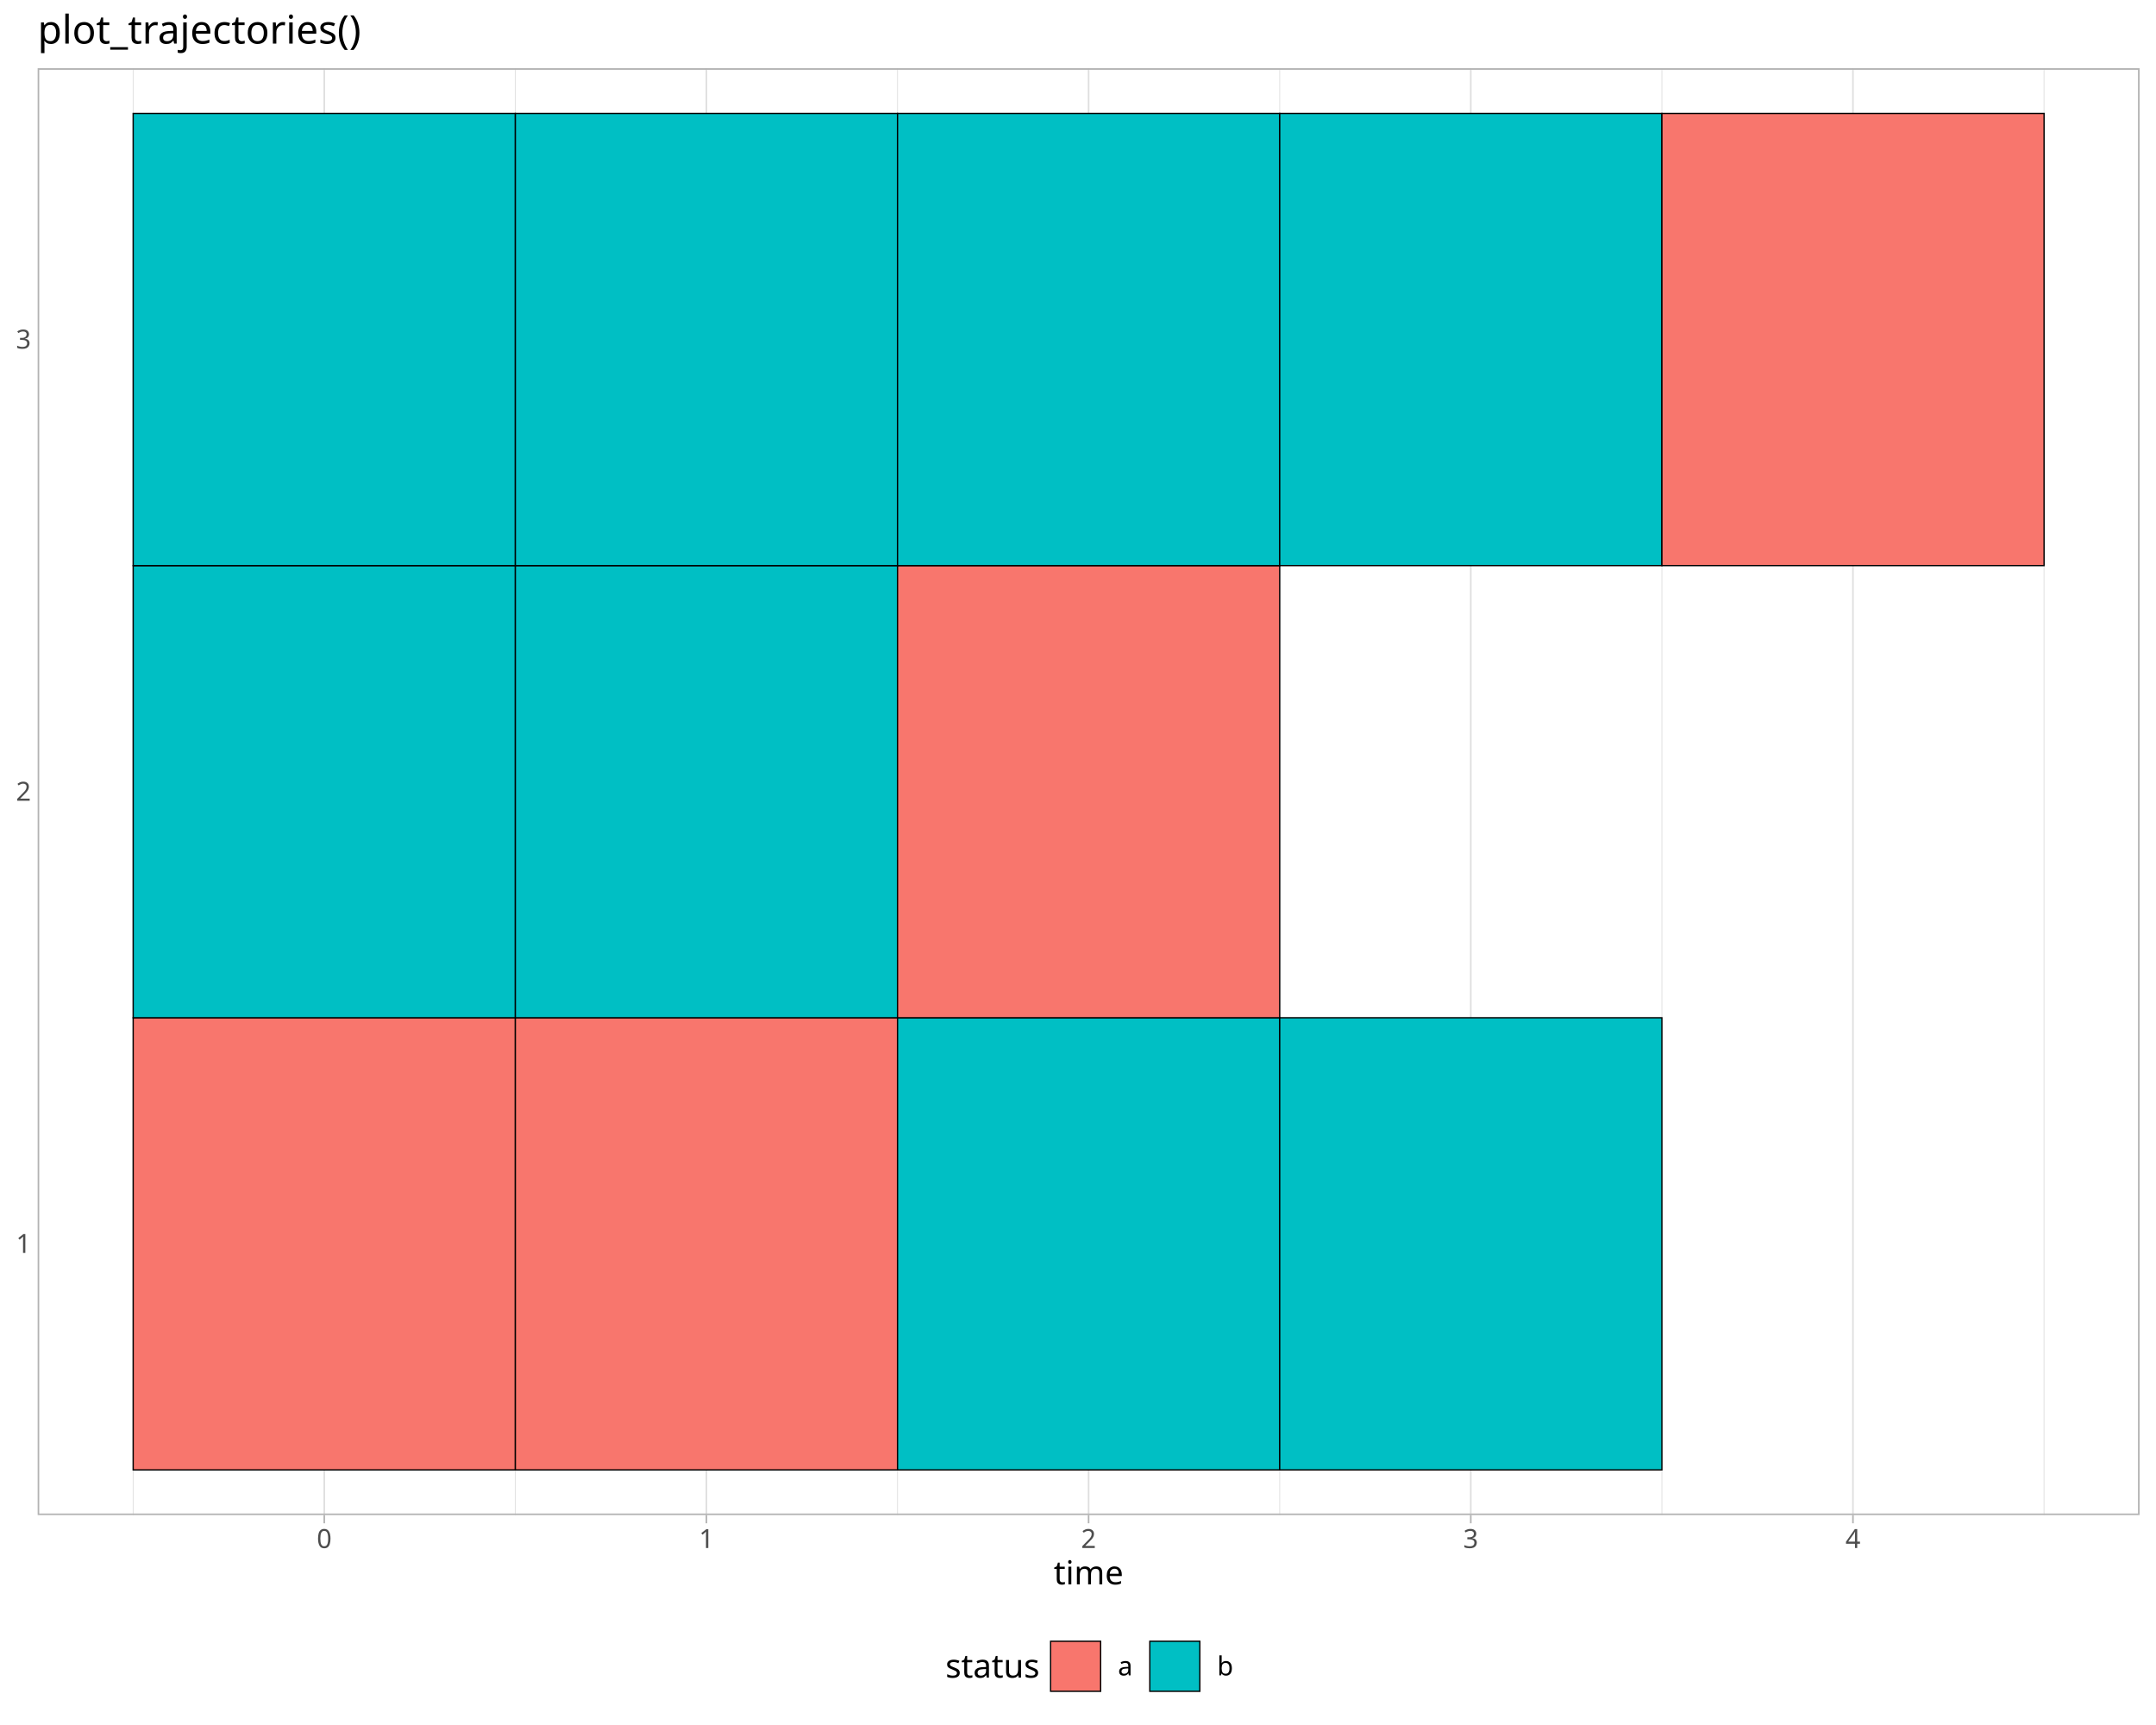
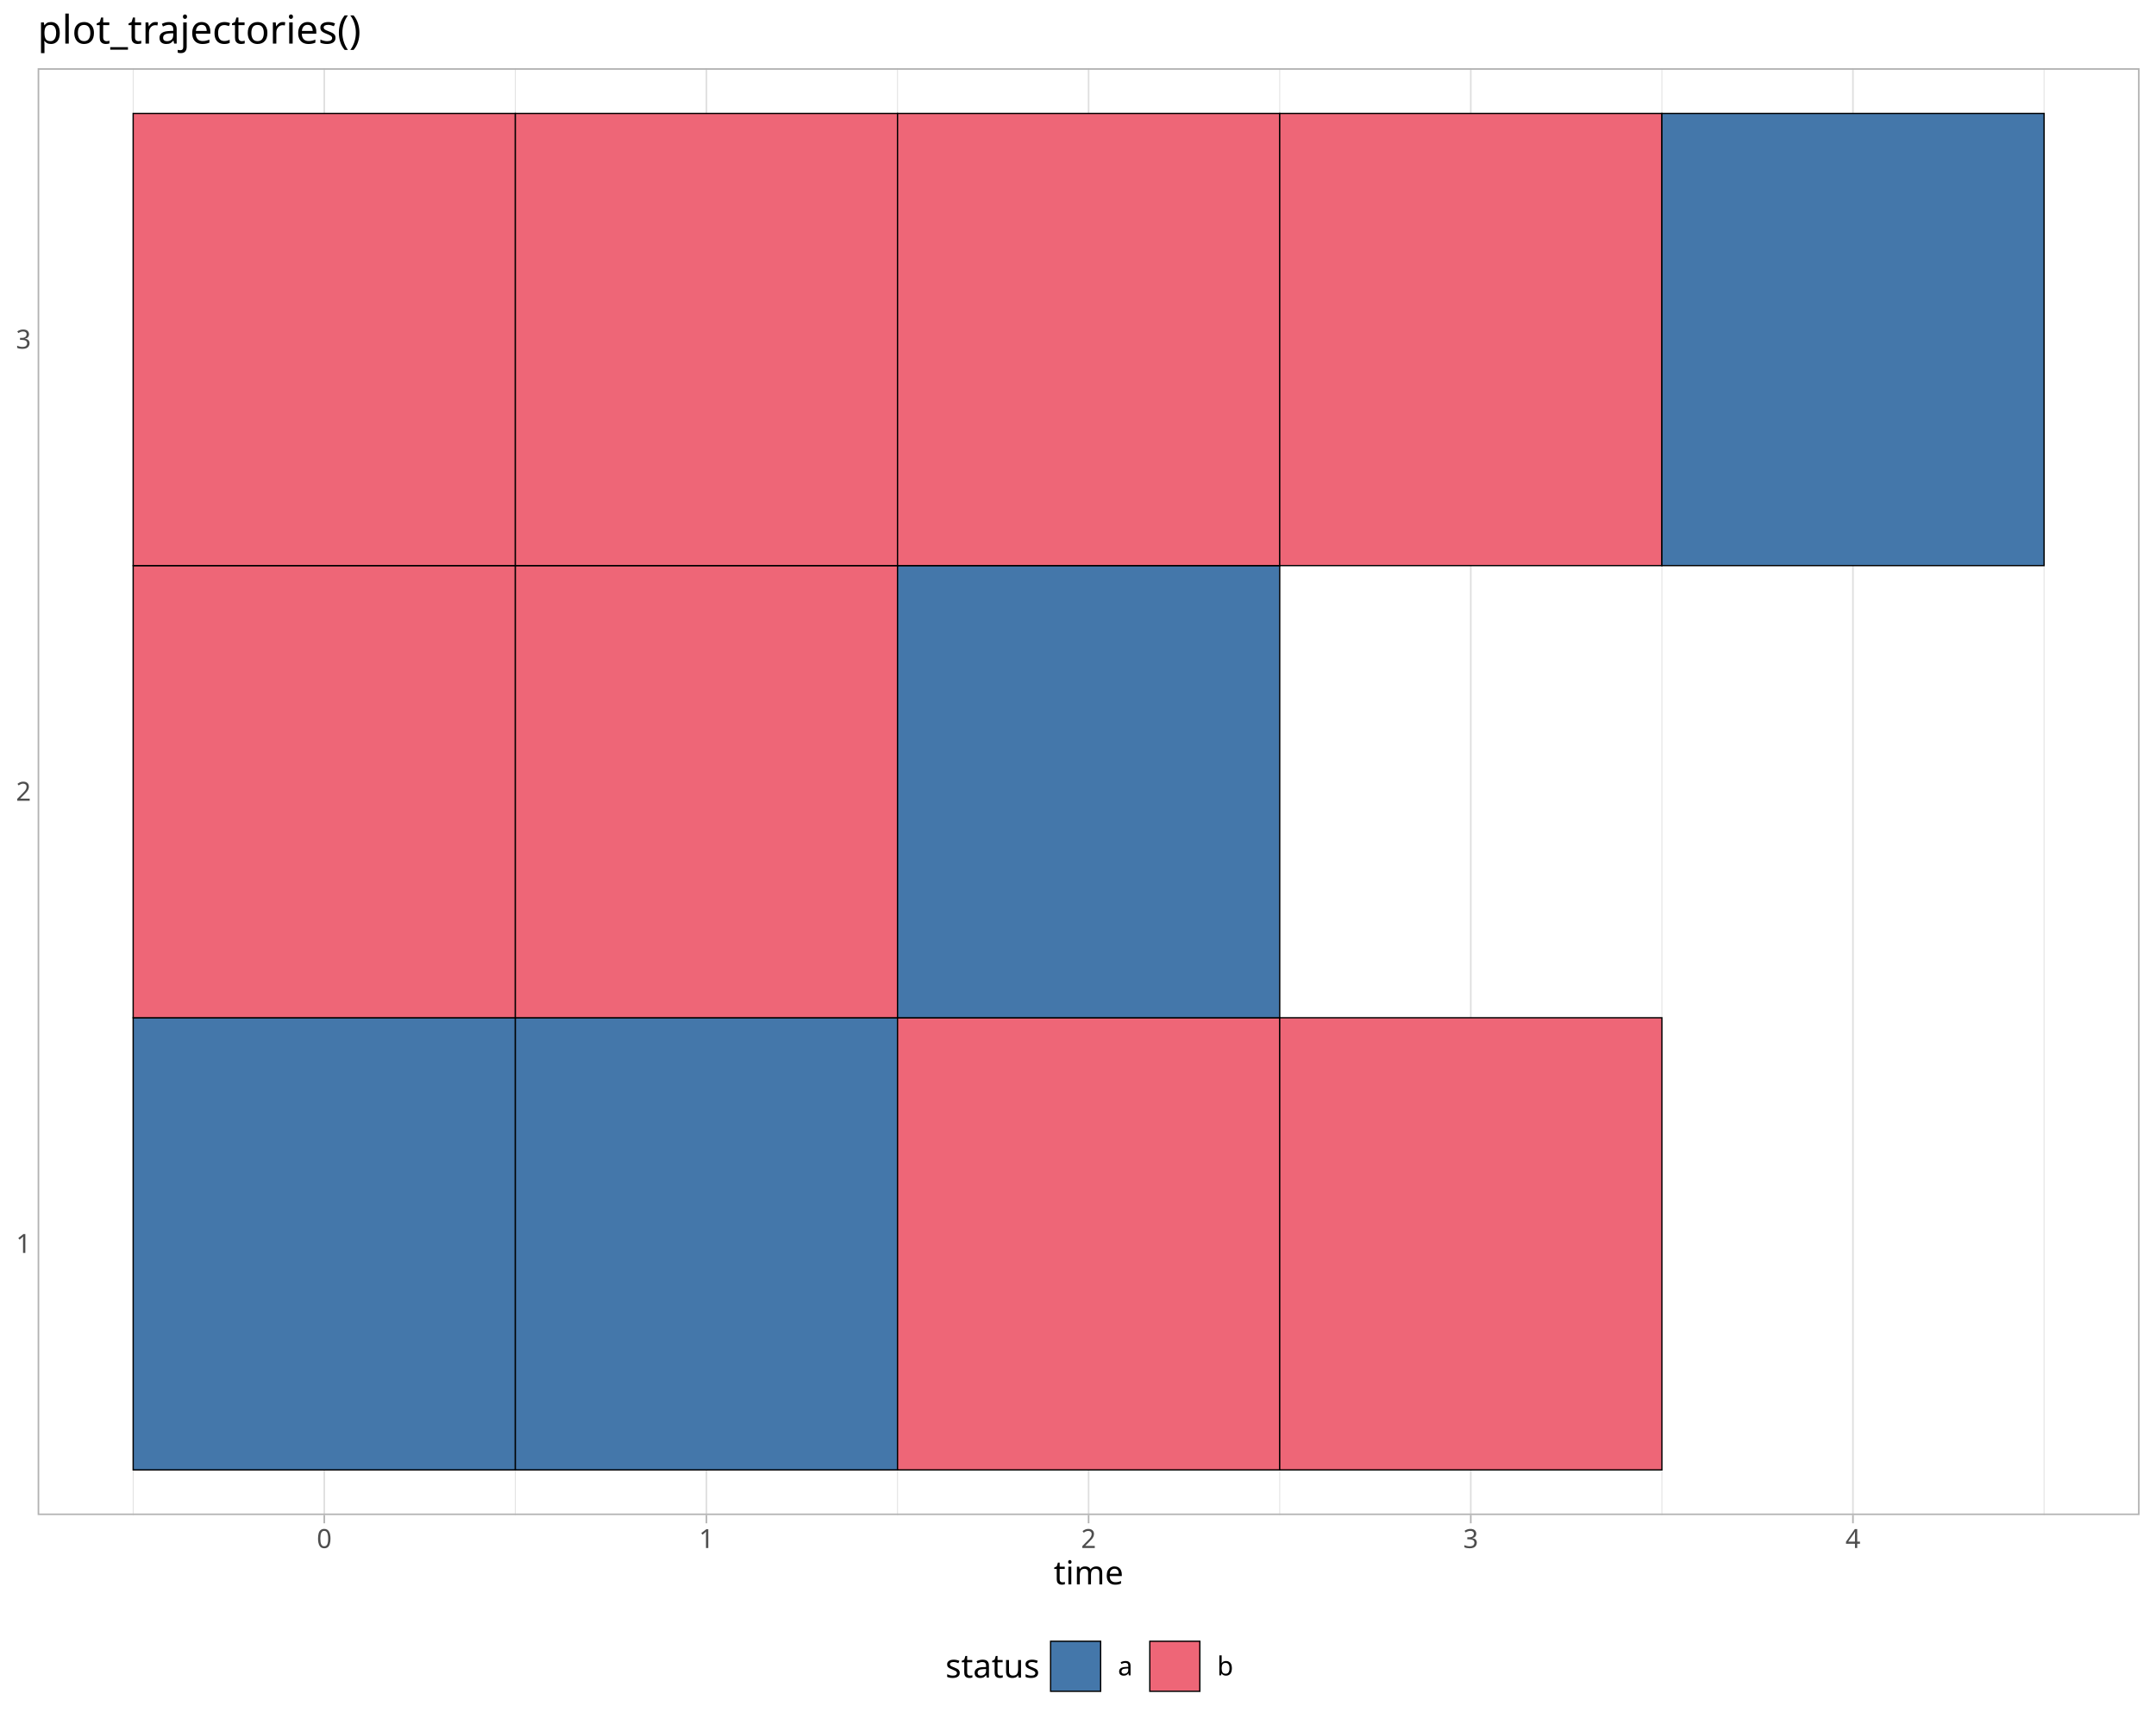
<svg xmlns="http://www.w3.org/2000/svg" class="svglite" data-engine-version="2.0" width="720.00pt" height="576.00pt" viewBox="0 0 720.00 576.00">
  <defs>
    <style type="text/css">
    .svglite line, .svglite polyline, .svglite polygon, .svglite path, .svglite rect, .svglite circle {
      fill: none;
      stroke: #000000;
      stroke-linecap: round;
      stroke-linejoin: round;
      stroke-miterlimit: 10.00;
    }
  </style>
  </defs>
  <rect width="100%" height="100%" style="stroke: none; fill: #FFFFFF;" />
  <defs>
    <clipPath id="cpMC4wMHw3MjAuMDB8MC4wMHw1NzYuMDA=">
      <rect x="0.00" y="0.00" width="720.00" height="576.00" />
    </clipPath>
  </defs>
  <g clip-path="url(#cpMC4wMHw3MjAuMDB8MC4wMHw1NzYuMDA=)">
    <rect x="0" y="0.00" width="720.00" height="576.00" style="stroke-width: 1.07; stroke: #FFFFFF; fill: #FFFFFF;" />
  </g>
  <defs>
    <clipPath id="cpMTIuNTd8NzE0LjUyfDIyLjc4fDUwNS45MQ==">
      <rect x="12.57" y="22.78" width="701.95" height="483.13" />
    </clipPath>
  </defs>
  <g clip-path="url(#cpMTIuNTd8NzE0LjUyfDIyLjc4fDUwNS45MQ==)">
    <rect x="12.57" y="22.78" width="701.95" height="483.13" style="stroke-width: 1.07; stroke: none; fill: #FFFFFF;" />
    <polyline points="44.47,505.91 44.47,22.78 " style="stroke-width: 0.27; stroke: #DEDEDE; stroke-linecap: butt;" />
    <polyline points="172.10,505.91 172.10,22.78 " style="stroke-width: 0.27; stroke: #DEDEDE; stroke-linecap: butt;" />
    <polyline points="299.73,505.91 299.73,22.78 " style="stroke-width: 0.27; stroke: #DEDEDE; stroke-linecap: butt;" />
    <polyline points="427.36,505.91 427.36,22.78 " style="stroke-width: 0.27; stroke: #DEDEDE; stroke-linecap: butt;" />
    <polyline points="554.99,505.91 554.99,22.78 " style="stroke-width: 0.27; stroke: #DEDEDE; stroke-linecap: butt;" />
    <polyline points="682.61,505.91 682.61,22.78 " style="stroke-width: 0.27; stroke: #DEDEDE; stroke-linecap: butt;" />
    <polyline points="108.29,505.91 108.29,22.78 " style="stroke-width: 0.53; stroke: #DEDEDE; stroke-linecap: butt;" />
    <polyline points="235.92,505.91 235.92,22.78 " style="stroke-width: 0.53; stroke: #DEDEDE; stroke-linecap: butt;" />
    <polyline points="363.54,505.91 363.54,22.78 " style="stroke-width: 0.53; stroke: #DEDEDE; stroke-linecap: butt;" />
    <polyline points="491.17,505.91 491.17,22.78 " style="stroke-width: 0.53; stroke: #DEDEDE; stroke-linecap: butt;" />
    <polyline points="618.80,505.91 618.80,22.78 " style="stroke-width: 0.53; stroke: #DEDEDE; stroke-linecap: butt;" />
-     <rect x="44.47" y="339.84" width="127.63" height="150.98" style="stroke-width: 0.43; stroke-linecap: butt; stroke-linejoin: miter; fill: #F8766D;" />
-     <rect x="172.10" y="339.84" width="127.63" height="150.98" style="stroke-width: 0.43; stroke-linecap: butt; stroke-linejoin: miter; fill: #F8766D;" />
-     <rect x="299.73" y="339.84" width="127.63" height="150.98" style="stroke-width: 0.43; stroke-linecap: butt; stroke-linejoin: miter; fill: #00BFC4;" />
-     <rect x="427.36" y="339.84" width="127.63" height="150.98" style="stroke-width: 0.43; stroke-linecap: butt; stroke-linejoin: miter; fill: #00BFC4;" />
-     <rect x="44.47" y="188.86" width="127.63" height="150.98" style="stroke-width: 0.43; stroke-linecap: butt; stroke-linejoin: miter; fill: #00BFC4;" />
-     <rect x="172.10" y="188.86" width="127.63" height="150.98" style="stroke-width: 0.43; stroke-linecap: butt; stroke-linejoin: miter; fill: #00BFC4;" />
-     <rect x="299.73" y="188.86" width="127.63" height="150.98" style="stroke-width: 0.43; stroke-linecap: butt; stroke-linejoin: miter; fill: #F8766D;" />
-     <rect x="44.47" y="37.88" width="127.63" height="150.98" style="stroke-width: 0.43; stroke-linecap: butt; stroke-linejoin: miter; fill: #00BFC4;" />
-     <rect x="172.10" y="37.88" width="127.63" height="150.98" style="stroke-width: 0.43; stroke-linecap: butt; stroke-linejoin: miter; fill: #00BFC4;" />
-     <rect x="299.73" y="37.88" width="127.63" height="150.98" style="stroke-width: 0.43; stroke-linecap: butt; stroke-linejoin: miter; fill: #00BFC4;" />
-     <rect x="427.36" y="37.88" width="127.63" height="150.98" style="stroke-width: 0.43; stroke-linecap: butt; stroke-linejoin: miter; fill: #00BFC4;" />
-     <rect x="554.99" y="37.88" width="127.63" height="150.98" style="stroke-width: 0.43; stroke-linecap: butt; stroke-linejoin: miter; fill: #F8766D;" />
+     <rect x="44.47" y="339.84" width="127.63" height="150.98" style="stroke-width: 0.43; stroke-linecap: butt; stroke-linejoin: miter; fill: #4477AA;" />
+     <rect x="172.10" y="339.84" width="127.63" height="150.98" style="stroke-width: 0.43; stroke-linecap: butt; stroke-linejoin: miter; fill: #4477AA;" />
+     <rect x="299.73" y="339.84" width="127.63" height="150.98" style="stroke-width: 0.43; stroke-linecap: butt; stroke-linejoin: miter; fill: #EE6677;" />
+     <rect x="427.36" y="339.84" width="127.63" height="150.98" style="stroke-width: 0.43; stroke-linecap: butt; stroke-linejoin: miter; fill: #EE6677;" />
+     <rect x="44.47" y="188.86" width="127.63" height="150.98" style="stroke-width: 0.43; stroke-linecap: butt; stroke-linejoin: miter; fill: #EE6677;" />
+     <rect x="172.10" y="188.86" width="127.63" height="150.98" style="stroke-width: 0.43; stroke-linecap: butt; stroke-linejoin: miter; fill: #EE6677;" />
+     <rect x="299.73" y="188.86" width="127.63" height="150.98" style="stroke-width: 0.43; stroke-linecap: butt; stroke-linejoin: miter; fill: #4477AA;" />
+     <rect x="44.47" y="37.88" width="127.63" height="150.98" style="stroke-width: 0.43; stroke-linecap: butt; stroke-linejoin: miter; fill: #EE6677;" />
+     <rect x="172.10" y="37.88" width="127.63" height="150.98" style="stroke-width: 0.43; stroke-linecap: butt; stroke-linejoin: miter; fill: #EE6677;" />
+     <rect x="299.73" y="37.88" width="127.63" height="150.98" style="stroke-width: 0.43; stroke-linecap: butt; stroke-linejoin: miter; fill: #EE6677;" />
+     <rect x="427.36" y="37.88" width="127.63" height="150.98" style="stroke-width: 0.43; stroke-linecap: butt; stroke-linejoin: miter; fill: #EE6677;" />
+     <rect x="554.99" y="37.88" width="127.63" height="150.98" style="stroke-width: 0.43; stroke-linecap: butt; stroke-linejoin: miter; fill: #4477AA;" />
    <rect x="12.57" y="22.78" width="701.95" height="483.13" style="stroke-width: 1.07; stroke: #B3B3B3;" />
  </g>
  <g clip-path="url(#cpMC4wMHw3MjAuMDB8MC4wMHw1NzYuMDA=)">
    <text x="10.37" y="418.36" text-anchor="end" style="font-size: 8.80px; fill: #4D4D4D; font-family: sans;" textLength="4.89px" lengthAdjust="spacingAndGlyphs">1</text>
    <text x="10.37" y="267.38" text-anchor="end" style="font-size: 8.80px; fill: #4D4D4D; font-family: sans;" textLength="4.89px" lengthAdjust="spacingAndGlyphs">2</text>
    <text x="10.37" y="116.40" text-anchor="end" style="font-size: 8.80px; fill: #4D4D4D; font-family: sans;" textLength="4.89px" lengthAdjust="spacingAndGlyphs">3</text>
    <polyline points="108.29,508.65 108.29,505.91 " style="stroke-width: 0.53; stroke: #B3B3B3; stroke-linecap: butt;" />
    <polyline points="235.92,508.65 235.92,505.91 " style="stroke-width: 0.53; stroke: #B3B3B3; stroke-linecap: butt;" />
    <polyline points="363.54,508.65 363.54,505.91 " style="stroke-width: 0.53; stroke: #B3B3B3; stroke-linecap: butt;" />
    <polyline points="491.17,508.65 491.17,505.91 " style="stroke-width: 0.53; stroke: #B3B3B3; stroke-linecap: butt;" />
    <polyline points="618.80,508.65 618.80,505.91 " style="stroke-width: 0.53; stroke: #B3B3B3; stroke-linecap: butt;" />
    <text x="108.29" y="516.90" text-anchor="middle" style="font-size: 8.80px; fill: #4D4D4D; font-family: sans;" textLength="4.89px" lengthAdjust="spacingAndGlyphs">0</text>
    <text x="235.92" y="516.90" text-anchor="middle" style="font-size: 8.80px; fill: #4D4D4D; font-family: sans;" textLength="4.89px" lengthAdjust="spacingAndGlyphs">1</text>
    <text x="363.54" y="516.90" text-anchor="middle" style="font-size: 8.80px; fill: #4D4D4D; font-family: sans;" textLength="4.89px" lengthAdjust="spacingAndGlyphs">2</text>
    <text x="491.17" y="516.90" text-anchor="middle" style="font-size: 8.80px; fill: #4D4D4D; font-family: sans;" textLength="4.89px" lengthAdjust="spacingAndGlyphs">3</text>
    <text x="618.80" y="516.90" text-anchor="middle" style="font-size: 8.80px; fill: #4D4D4D; font-family: sans;" textLength="4.89px" lengthAdjust="spacingAndGlyphs">4</text>
    <text x="363.54" y="529.04" text-anchor="middle" style="font-size: 11.00px; font-family: sans;" textLength="20.78px" lengthAdjust="spacingAndGlyphs">time</text>
    <rect x="310.25" y="542.28" width="106.58" height="28.24" style="stroke-width: 1.07; stroke: none; fill: #FFFFFF;" />
    <text x="315.73" y="560.19" style="font-size: 11.00px; font-family: sans;" textLength="29.36px" lengthAdjust="spacingAndGlyphs">status</text>
    <rect x="350.57" y="547.76" width="17.28" height="17.28" style="stroke-width: 1.07; stroke: none; fill: #FFFFFF;" />
-     <rect x="350.85" y="548.04" width="16.71" height="16.71" style="stroke-width: 0.43; stroke-linecap: butt; stroke-linejoin: miter; fill: #F8766D;" />
+     <rect x="350.85" y="548.04" width="16.71" height="16.71" style="stroke-width: 0.43; stroke-linecap: butt; stroke-linejoin: miter; fill: #4477AA;" />
    <rect x="383.70" y="547.76" width="17.28" height="17.28" style="stroke-width: 1.07; stroke: none; fill: #FFFFFF;" />
-     <rect x="383.98" y="548.04" width="16.71" height="16.71" style="stroke-width: 0.43; stroke-linecap: butt; stroke-linejoin: miter; fill: #00BFC4;" />
+     <rect x="383.98" y="548.04" width="16.71" height="16.71" style="stroke-width: 0.43; stroke-linecap: butt; stroke-linejoin: miter; fill: #EE6677;" />
    <text x="373.33" y="559.43" style="font-size: 8.80px; font-family: sans;" textLength="4.89px" lengthAdjust="spacingAndGlyphs">a</text>
    <text x="406.46" y="559.43" style="font-size: 8.80px; font-family: sans;" textLength="4.89px" lengthAdjust="spacingAndGlyphs">b</text>
    <text x="12.57" y="14.56" style="font-size: 13.20px; font-family: sans;" textLength="101.98px" lengthAdjust="spacingAndGlyphs">plot_trajectories()</text>
  </g>
</svg>
